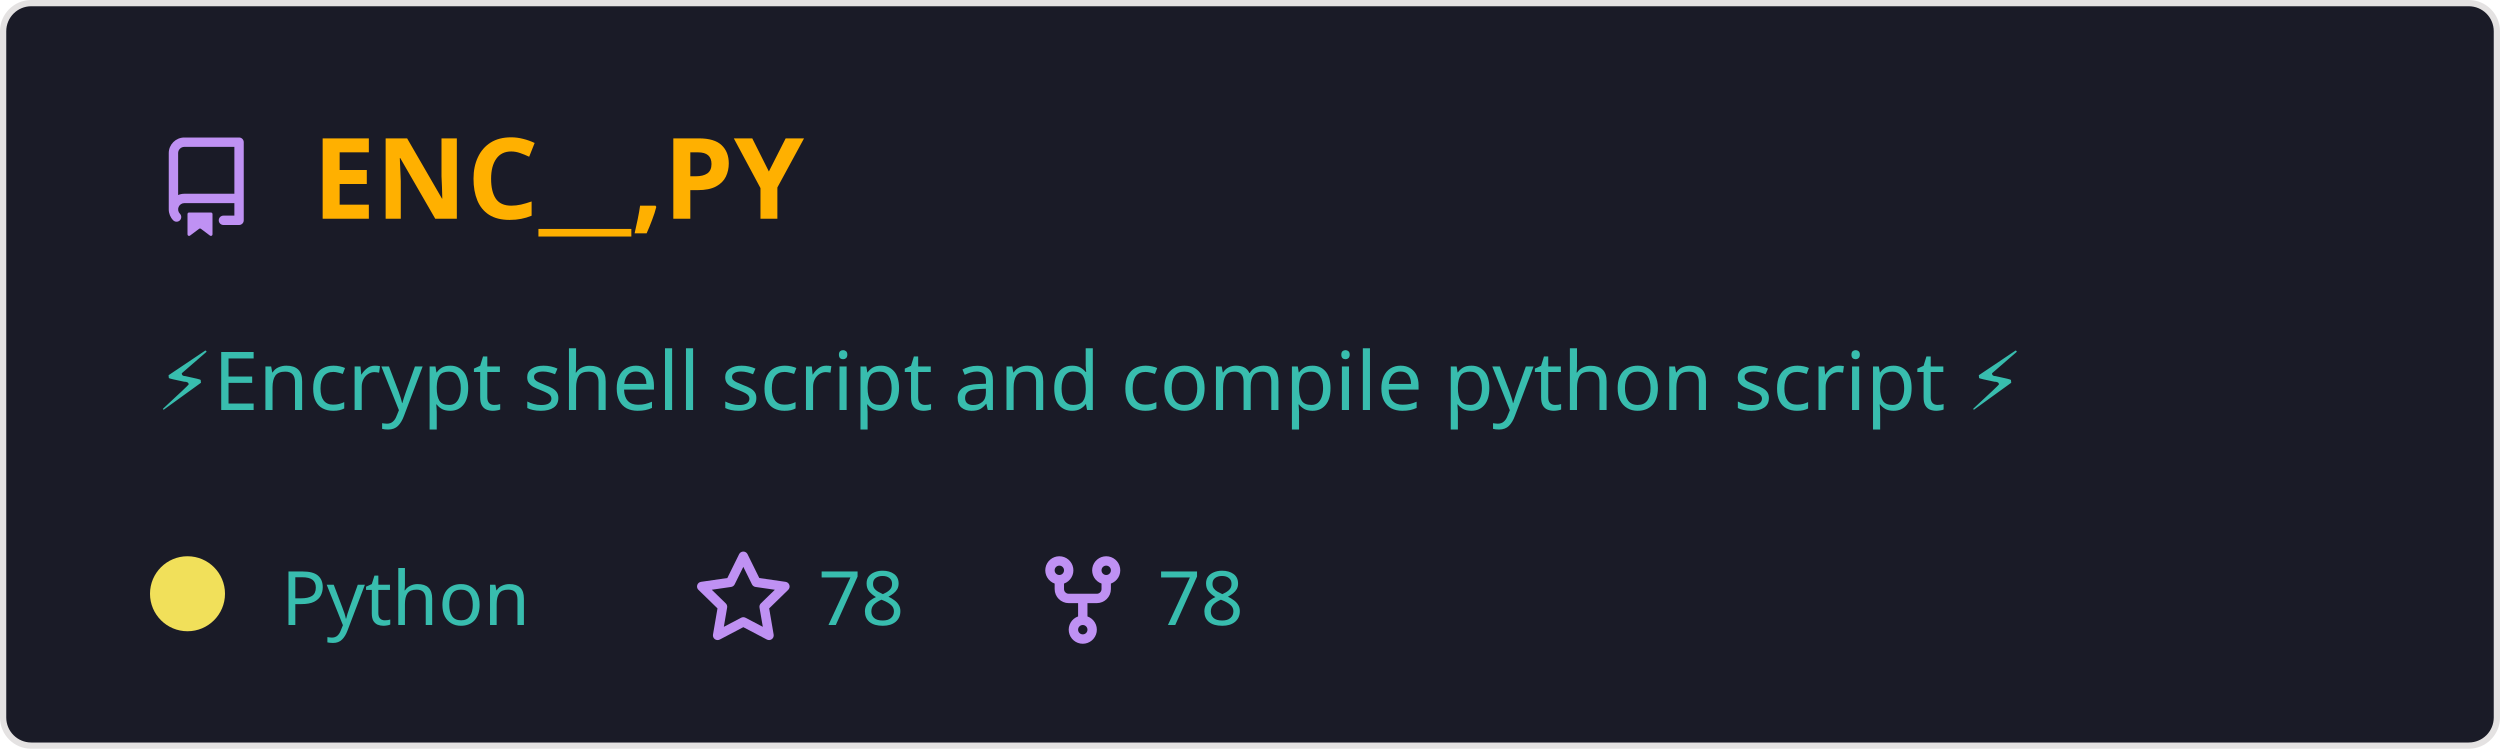
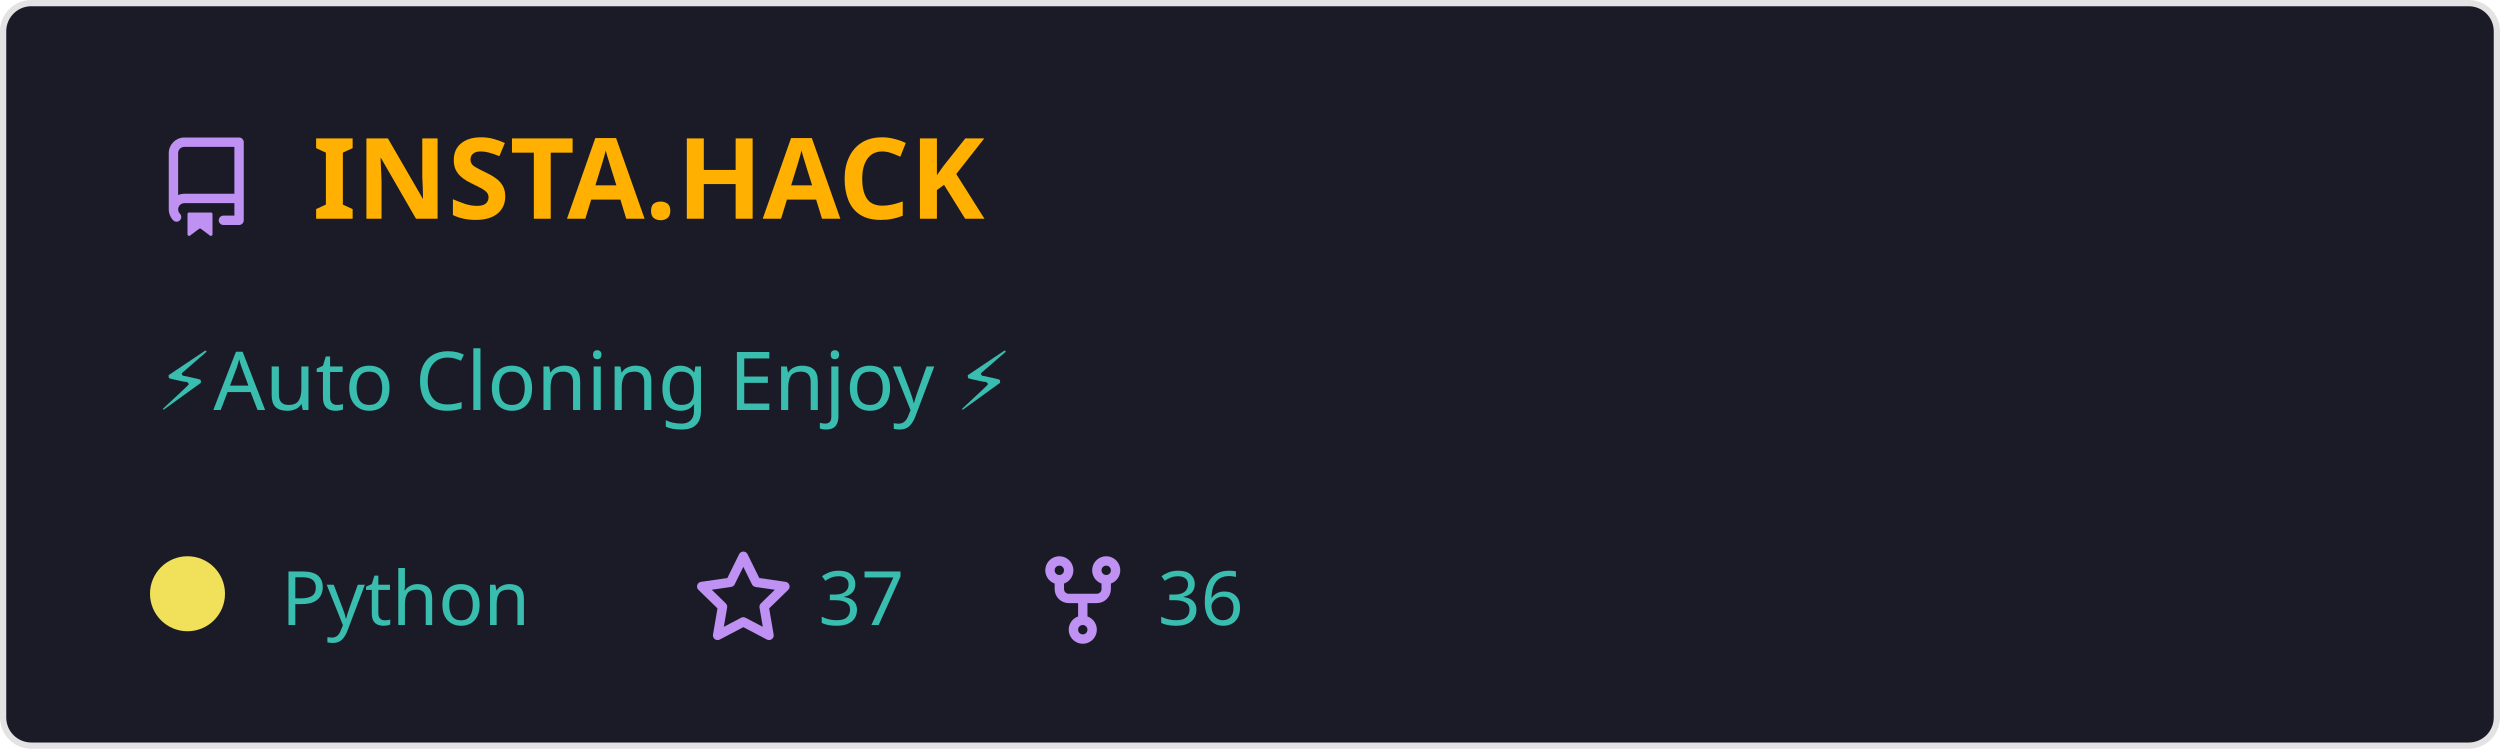
<svg xmlns="http://www.w3.org/2000/svg" width="400" height="120" viewBox="0 0 400 120" fill="none" role="img" aria-labelledby="descId">
  <style>
          .header {
            font: 600 18px 'Segoe UI', Ubuntu, Sans-Serif;
            fill: #ffb000;
            animation: fadeInAnimation 0.8s ease-in-out forwards;
          }
          @supports(-moz-appearance: auto) {
            /* Selector detects Firefox */
            .header { font-size: 15.5px; }
          }
          
    .description { font: 400 13px 'Segoe UI', Ubuntu, Sans-Serif; fill: #38bdae }
    .gray { font: 400 12px 'Segoe UI', Ubuntu, Sans-Serif; fill: #38bdae }
    .icon { fill: #bf91f3 }
    .badge { font: 600 11px 'Segoe UI', Ubuntu, Sans-Serif; }
    .badge rect { opacity: 0.2 }
  

          
      /* Animations */
      @keyframes scaleInAnimation {
        from {
          transform: translate(-5px, 5px) scale(0);
        }
        to {
          transform: translate(-5px, 5px) scale(1);
        }
      }
      @keyframes fadeInAnimation {
        from {
          opacity: 0;
        }
        to {
          opacity: 1;
        }
      }
    
          * { animation-duration: 0s !important; animation-delay: 0s !important; }
        </style>
  <rect data-testid="card-bg" x="0.5" y="0.5" rx="4.5" height="99%" stroke="#e4e2e2" width="399" fill="#1a1b27" stroke-opacity="1" />
  <g data-testid="card-title" transform="translate(25, 35)">
    <g transform="translate(0, 0)">
      <svg class="icon" x="0" y="-13" viewBox="0 0 16 16" version="1.1" width="16" height="16">
        <path fill-rule="evenodd" d="M2 2.5A2.5 2.5 0 014.5 0h8.75a.75.75 0 01.75.75v12.5a.75.75 0 01-.75.75h-2.5a.75.75 0 110-1.5h1.75v-2h-8a1 1 0 00-.714 1.7.75.75 0 01-1.072 1.05A2.495 2.495 0 012 11.5v-9zm10.5-1V9h-8c-.356 0-.694.074-1 .208V2.5a1 1 0 011-1h8zM5 12.25v3.25a.25.25 0 00.4.2l1.45-1.087a.25.25 0 01.3 0L8.6 15.7a.25.25 0 00.4-.2v-3.25a.25.25 0 00-.25-.25h-3.5a.25.25 0 00-.25.25z" />
      </svg>
    </g>
    <g transform="translate(25, 0)">
-       <text x="0" y="0" class="header" data-testid="header">ENC__,PY</text>
+       <text x="0" y="0" class="header" data-testid="header">INSTA.HACK</text>
    </g>
  </g>
  <g data-testid="main-card-body" transform="translate(0, 55)">
    <text class="description" x="25" y="-5">
-       <tspan dy="1.2em" x="25">⚡Encrypt shell script and compile python script ⚡</tspan>
+       <tspan dy="1.2em" x="25">⚡Auto Cloning Enjoy ⚡</tspan>
    </text>
    <g transform="translate(30, 45)">
      <g transform="translate(0, 0)">
        <g data-testid="primary-lang">
          <circle data-testid="lang-color" cx="0" cy="-5" r="6" fill="#f1e05a" />
          <text data-testid="lang-name" class="gray" x="15">Python</text>
        </g>
      </g>
      <g transform="translate(80.93125, 0)">
        <g transform="translate(0, 0)">
          <svg class="icon" y="-12" viewBox="0 0 16 16" version="1.1" width="16" height="16">
            <path fill-rule="evenodd" d="M8 .25a.75.75 0 01.673.418l1.882 3.815 4.21.612a.75.75 0 01.416 1.279l-3.046 2.97.719 4.192a.75.75 0 01-1.088.791L8 12.347l-3.766 1.98a.75.75 0 01-1.088-.79l.72-4.194L.818 6.374a.75.75 0 01.416-1.28l4.21-.611L7.327.668A.75.75 0 018 .25zm0 2.445L6.615 5.5a.75.75 0 01-.564.41l-3.097.45 2.24 2.184a.75.75 0 01.216.664l-.528 3.084 2.769-1.456a.75.75 0 01.698 0l2.77 1.456-.53-3.084a.75.75 0 01.216-.664l2.24-2.183-3.096-.45a.75.75 0 01-.564-.41L8 2.694v.001z" />
          </svg>
        </g>
        <g transform="translate(20, 0)">
-           <text data-testid="stargazers" class="gray">78</text>
+           <text data-testid="stargazers" class="gray">37</text>
        </g>
      </g>
      <g transform="translate(135.2438, 0)">
        <g transform="translate(0, 0)">
          <svg class="icon" y="-12" viewBox="0 0 16 16" version="1.1" width="16" height="16">
            <path fill-rule="evenodd" d="M5 3.25a.75.75 0 11-1.5 0 .75.75 0 011.5 0zm0 2.122a2.25 2.25 0 10-1.5 0v.878A2.25 2.25 0 005.75 8.5h1.5v2.128a2.251 2.251 0 101.5 0V8.5h1.5a2.25 2.25 0 002.25-2.25v-.878a2.25 2.25 0 10-1.5 0v.878a.75.75 0 01-.75.75h-4.5A.75.75 0 015 6.25v-.878zm3.75 7.378a.75.75 0 11-1.5 0 .75.75 0 011.5 0zm3-8.75a.75.75 0 100-1.5.75.75 0 000 1.5z" />
          </svg>
        </g>
        <g transform="translate(20, 0)">
-           <text data-testid="forkcount" class="gray">78</text>
+           <text data-testid="forkcount" class="gray">36</text>
        </g>
      </g>
    </g>
  </g>
</svg>
